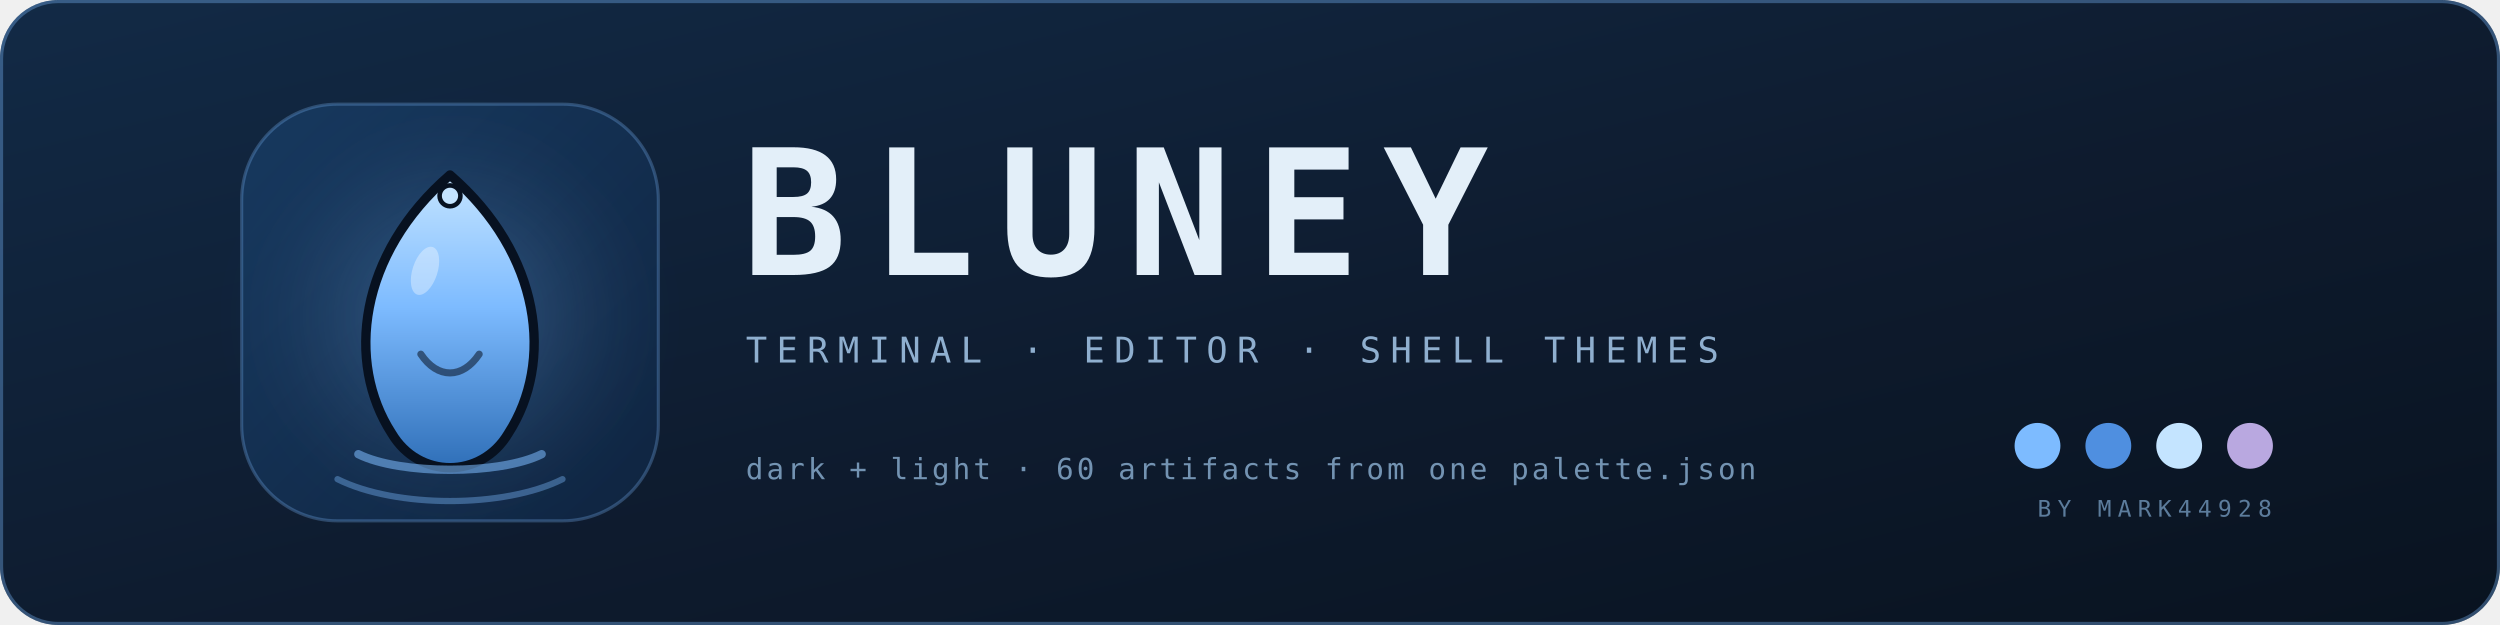
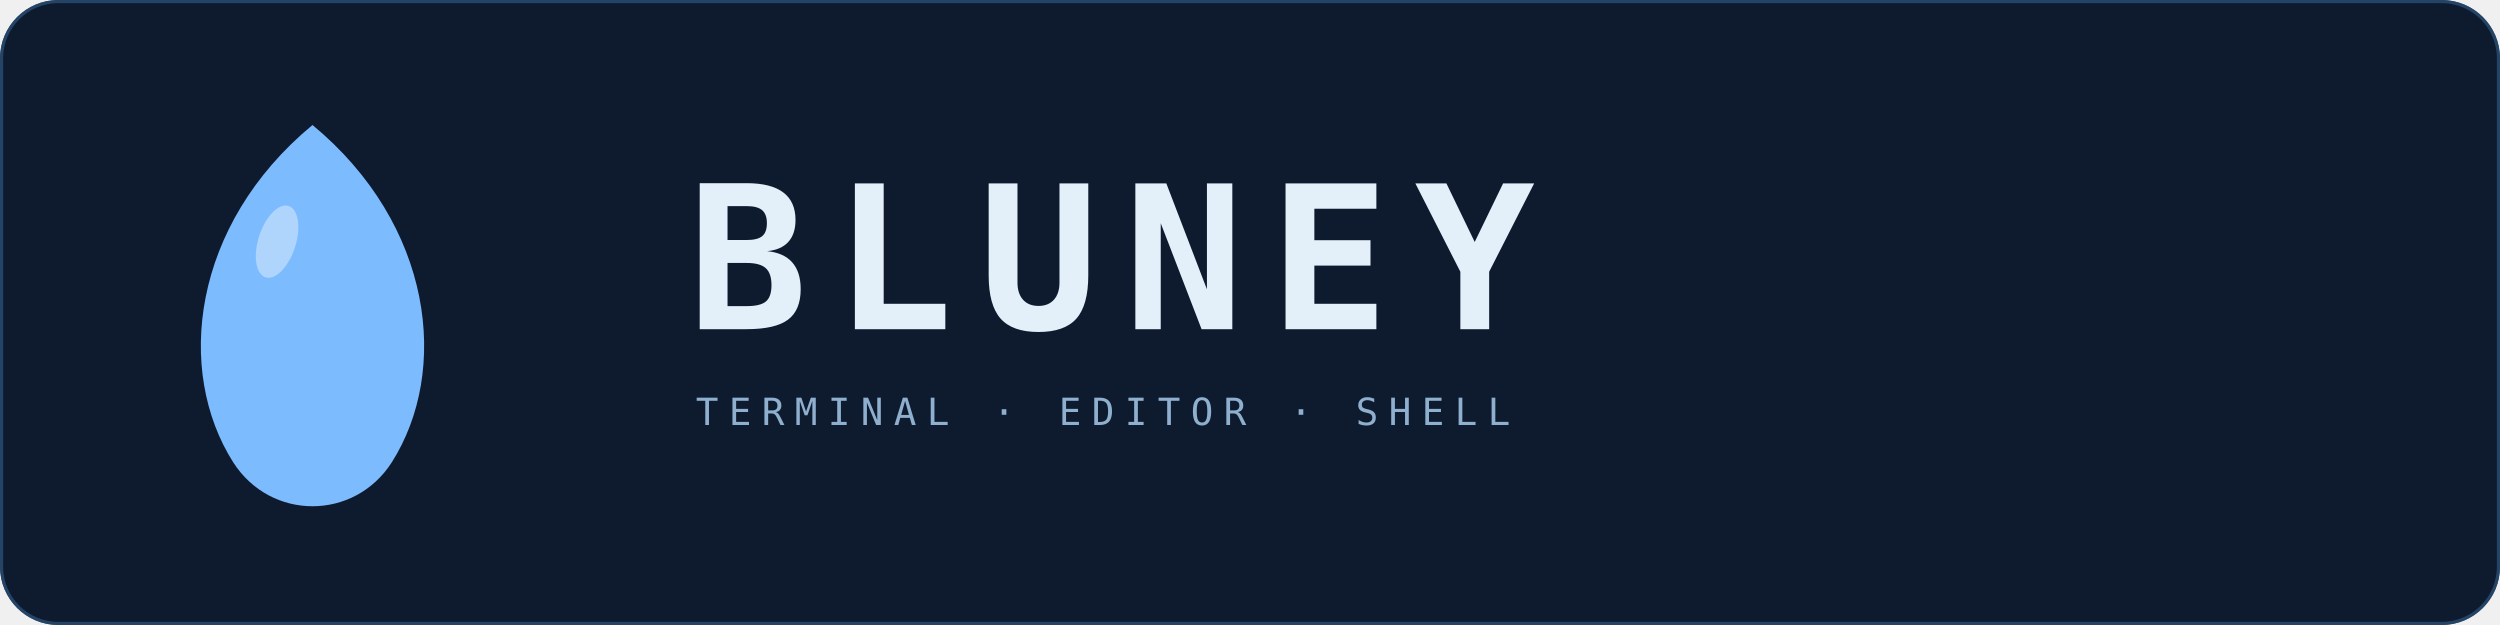
<svg xmlns="http://www.w3.org/2000/svg" viewBox="0 0 1200 300" role="img" aria-labelledby="t d">
-   <defs>
-     <linearGradient id="card" x1="0" y1="0" x2="1" y2="1">
-       <stop offset="0" stop-color="#122A46" />
-       <stop offset="0.55" stop-color="#0E1B2E" />
-       <stop offset="1" stop-color="#091320" />
-     </linearGradient>
-     <linearGradient id="tile" x1="0" y1="0" x2="1" y2="1">
-       <stop offset="0" stop-color="#17395F" />
-       <stop offset="1" stop-color="#0F2440" />
-     </linearGradient>
-     <linearGradient id="drop" x1="0" y1="0" x2="0" y2="1">
-       <stop offset="0" stop-color="#C4E4FF" />
-       <stop offset="0.45" stop-color="#7DBBFF" />
-       <stop offset="1" stop-color="#2F6FB8" />
-     </linearGradient>
-     <linearGradient id="edge" x1="0" y1="0" x2="1" y2="0">
-       <stop offset="0" stop-color="#7DBBFF" />
-       <stop offset="1" stop-color="#7DBBFF" stop-opacity="0" />
-     </linearGradient>
-     <radialGradient id="glow" cx="0.5" cy="0.5" r="0.5">
-       <stop offset="0" stop-color="#7DBBFF" stop-opacity="0.32" />
-       <stop offset="0.65" stop-color="#7DBBFF" stop-opacity="0.08" />
-       <stop offset="1" stop-color="#7DBBFF" stop-opacity="0" />
-     </radialGradient>
-     <filter id="soft" x="-40%" y="-40%" width="180%" height="180%">
-       <feGaussianBlur stdDeviation="14" />
-     </filter>
-   </defs>
-   <rect width="1200" height="300" rx="28" fill="url(#card)" />
-   <rect x="0.75" y="0.75" width="1198.5" height="298.5" rx="27.25" fill="none" stroke="#7DBBFF" stroke-opacity="0.35" stroke-width="1.5" />
-   <g transform="translate(116 50)">
-     <rect width="200" height="200" rx="46" fill="url(#tile)" stroke="#7DBBFF" stroke-opacity="0.28" stroke-width="1.5" />
-     <circle cx="100" cy="102" r="96" fill="url(#glow)" filter="url(#soft)" />
-     <g transform="translate(100 100)">
-       <path d="M0,-66                C 44,-28 50,24 28,58                C 15,80 -15,80 -28,58                C -50,24 -44,-28 0,-66 Z" fill="url(#drop)" stroke="#071120" stroke-width="4.5" stroke-linejoin="round" />
-       <path d="M-14,20 C -6,32 6,32 14,20" fill="none" stroke="#071120" stroke-width="3.4" stroke-linecap="round" opacity="0.55" />
-       <ellipse cx="-12" cy="-20" rx="6" ry="12" transform="rotate(18 -12 -20)" fill="#FFFFFF" opacity="0.35" />
-       <circle cx="0" cy="-56" r="5" fill="#C4E4FF" stroke="#071120" stroke-width="2.2" />
-     </g>
-     <g fill="none" stroke="#7DBBFF" stroke-linecap="round" opacity="0.55">
-       <path d="M56,168 C 76,178 124,178 144,168" stroke-width="4" />
-       <path d="M46,180 C 74,194 126,194 154,180" stroke-width="3" opacity="0.7" />
-     </g>
+   <rect width="1200" height="300" rx="28" fill="#0E1B2E" />
+   <rect x="0.75" y="0.75" width="1198.5" height="298.5" rx="27.25" fill="none" stroke="#2F5A86" stroke-opacity="0.65" stroke-width="1.5" />
+   <g transform="translate(150 146)">
+     <path d="M0,-86 C 58,-38 66,32 38,76 C 20,104 -20,104 -38,76 C -66,32 -58,-38 0,-86 Z" fill="#7DBBFF" />
+     <ellipse cx="-17" cy="-30" rx="9" ry="18" transform="rotate(18 -17 -30)" fill="#E3EFF9" opacity="0.5" />
  </g>
-   <text x="356" y="132" font-family="ui-monospace,SFMono-Regular,Menlo,Consolas,monospace" font-size="84" font-weight="800" letter-spacing="11" fill="#E3EFF9">BLUNEY</text>
-   <text x="358" y="174" font-family="ui-monospace,SFMono-Regular,Menlo,Consolas,monospace" font-size="17" letter-spacing="4.5" fill="#8FAFCF">TERMINAL · EDITOR · SHELL THEMES</text>
-   <line x1="358" y1="196" x2="780" y2="196" stroke="url(#edge)" stroke-width="2" />
-   <text x="358" y="230" font-family="ui-monospace,SFMono-Regular,Menlo,Consolas,monospace" font-size="14" letter-spacing="1.5" fill="#7393B2">dark + light · 60 artifacts from one palette.json</text>
-   <g transform="translate(978 214)">
-     <circle cx="0" cy="0" r="11" fill="#7DBBFF" />
-     <circle cx="34" cy="0" r="11" fill="#4F8FE0" />
-     <circle cx="68" cy="0" r="11" fill="#C4E4FF" />
-     <circle cx="102" cy="0" r="11" fill="#B9A8E0" />
-   </g>
-   <text x="978" y="248" font-family="ui-monospace,SFMono-Regular,Menlo,Consolas,monospace" font-size="11" letter-spacing="3" fill="#5C7C9C">BY MARK44928</text>
+   <text x="330" y="158" font-family="ui-monospace,SFMono-Regular,Menlo,Consolas,monospace" font-size="96" font-weight="700" letter-spacing="12" fill="#E3EFF9">BLUNEY</text>
+   <text x="334" y="204" font-family="ui-monospace,SFMono-Regular,Menlo,Consolas,monospace" font-size="18" letter-spacing="5" fill="#8FAFCF">TERMINAL · EDITOR · SHELL</text>
</svg>
